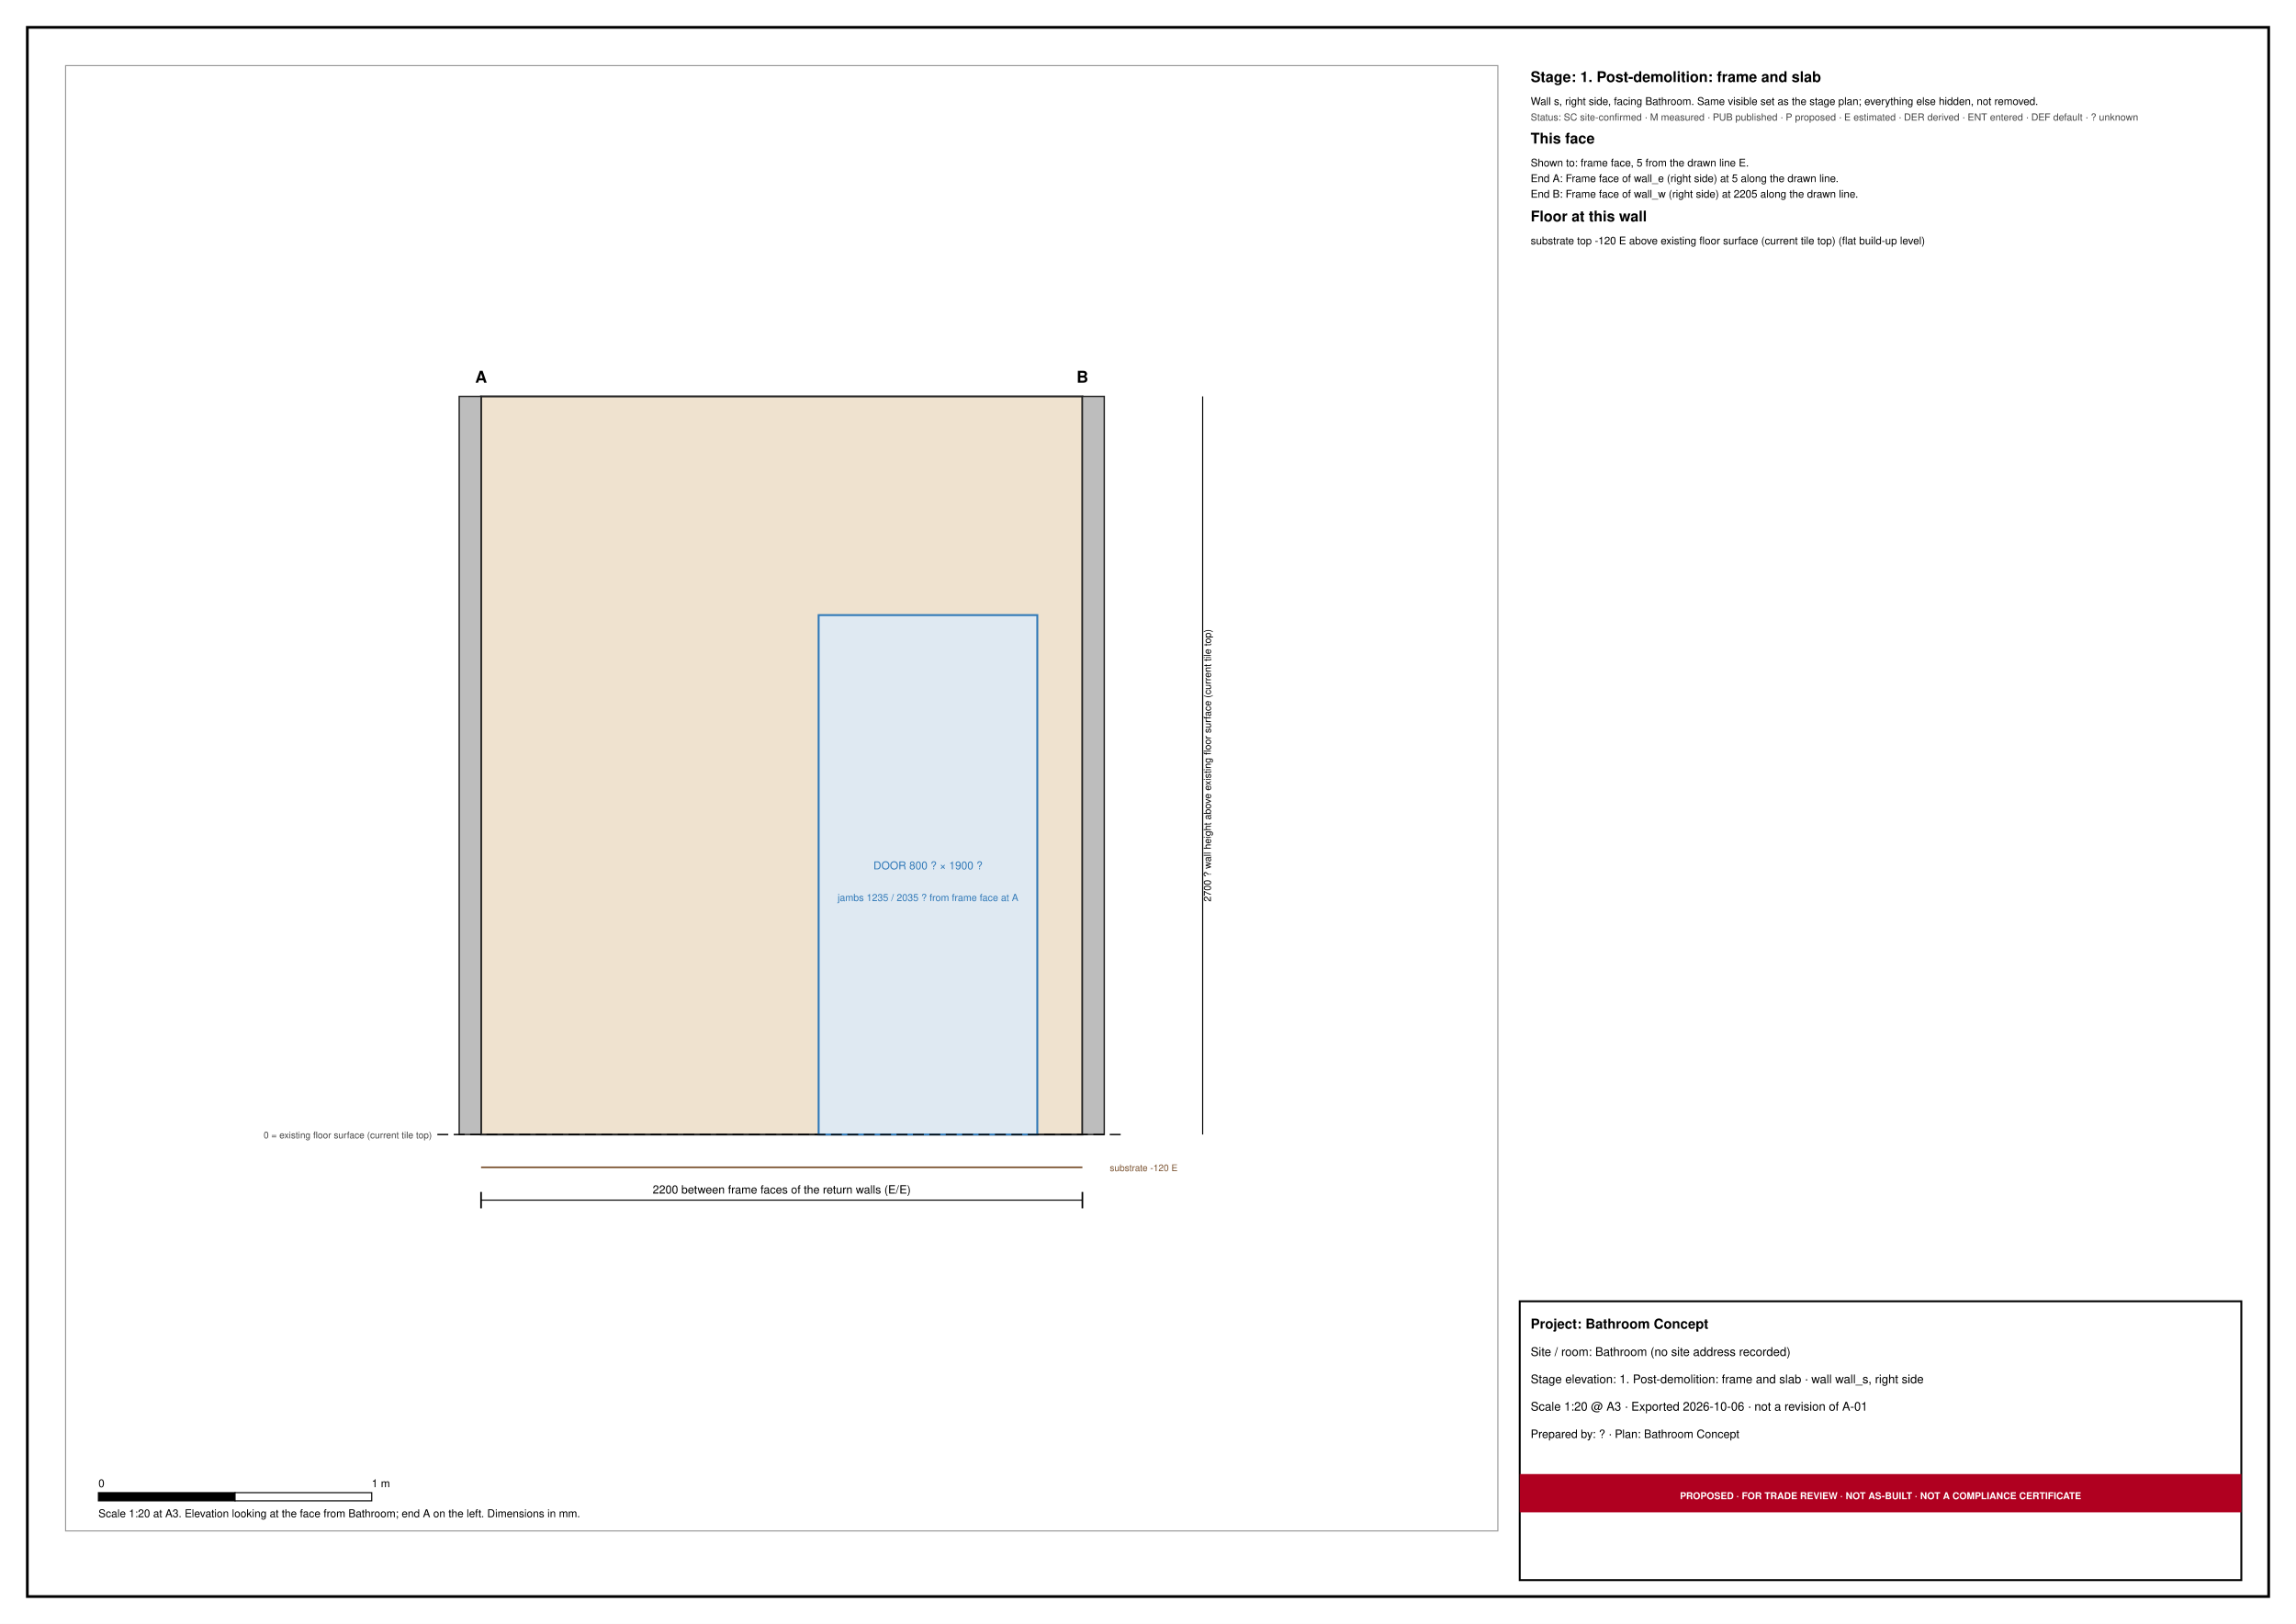
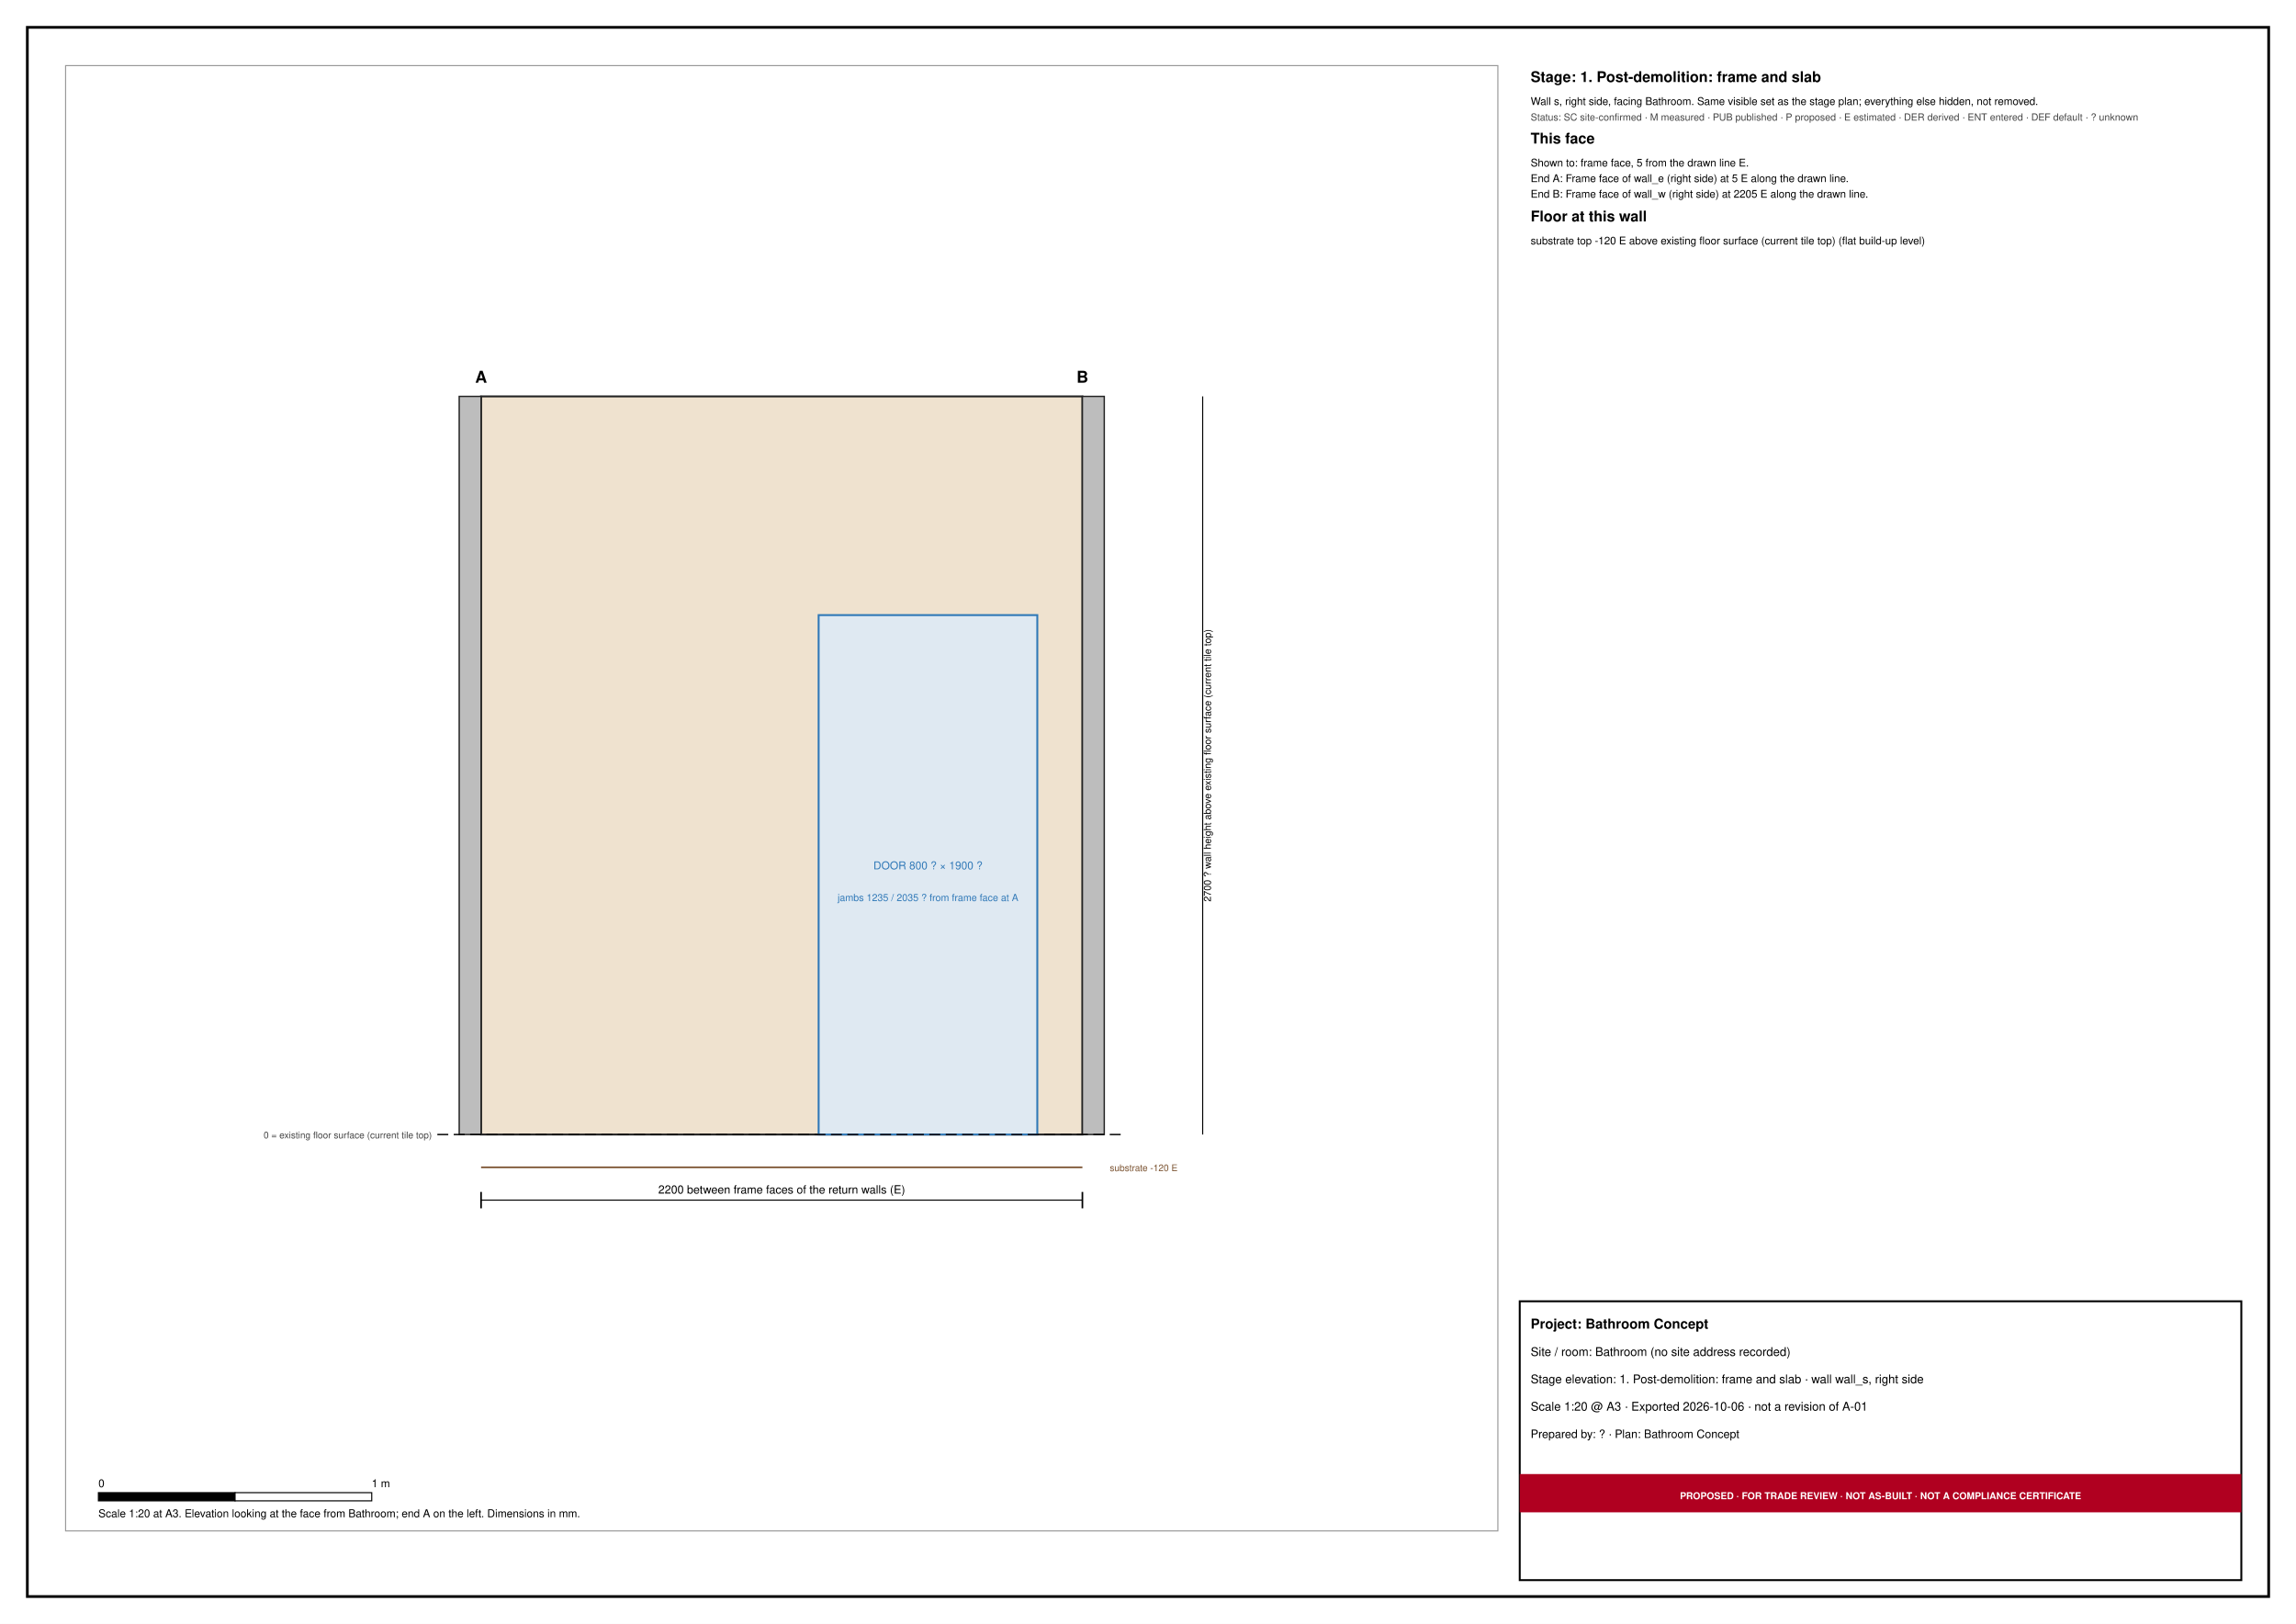
<svg xmlns="http://www.w3.org/2000/svg" width="420mm" height="297mm" viewBox="0 0 420 297" font-family="Helvetica, Arial, sans-serif" data-sheet="stage-elevation" data-wall="wall_s" data-side="right" data-scale="20">
  <rect width="420" height="297" fill="#fff" />
  <rect x="5" y="5" width="410" height="287" fill="none" stroke="#000" stroke-width="0.5" />
  <rect x="12" y="12" width="262" height="268" fill="none" stroke="#999" stroke-width="0.2" />
  <rect x="88" y="72.5" width="110" height="135" fill="#efe2cf" stroke="#222" stroke-width="0.35" data-element="wall:wall_s" />
  <rect x="84" y="72.5" width="4" height="135" fill="#bdbdbd" stroke="#222" stroke-width="0.25" />
  <rect x="198" y="72.5" width="4" height="135" fill="#bdbdbd" stroke="#222" stroke-width="0.25" />
  <text x="88" y="70" font-size="3" font-weight="bold" text-anchor="middle">A</text>
  <text x="198" y="70" font-size="3" font-weight="bold" text-anchor="middle">B</text>
  <rect x="149.75" y="112.5" width="40" height="95" fill="#dfe9f2" stroke="#2f78b7" stroke-width="0.35" data-element="opening:door_s" />
  <text x="169.75" y="159" font-size="2" text-anchor="middle" fill="#2f78b7">DOOR 800 ? × 1900 ?</text>
  <text x="169.75" y="164.8" font-size="1.8" text-anchor="middle" fill="#2f78b7">jambs 1235 / 2035 ? from frame face at A</text>
  <line x1="88" y1="213.5" x2="198" y2="213.5" stroke="#7a5230" stroke-width="0.3" data-element="room:bathroom:substrate" />
  <text x="203" y="214.2" font-size="1.7" fill="#7a5230">substrate -120 E</text>
  <line x1="80" y1="207.5" x2="206" y2="207.5" stroke="#000" stroke-width="0.25" stroke-dasharray="2 1" />
  <text x="79" y="208.2" font-size="1.7" text-anchor="end" fill="#444">0 = existing floor surface (current tile top)</text>
  <line x1="88" y1="219.5" x2="198" y2="219.5" stroke="#000" stroke-width="0.2" />
  <line x1="88" y1="218" x2="88" y2="221" stroke="#000" stroke-width="0.3" />
  <line x1="198" y1="218" x2="198" y2="221" stroke="#000" stroke-width="0.3" />
-   <text x="143" y="218.3" font-size="2.1" text-anchor="middle" data-dim="run">2200 between frame faces of the return walls (E/E)</text>
+   <text x="143" y="218.3" font-size="2.1" text-anchor="middle" data-dim="run">2200 between frame faces of the return walls (E)</text>
  <line x1="220" y1="207.5" x2="220" y2="72.5" stroke="#000" stroke-width="0.2" />
  <text x="221.5" y="140" font-size="1.8" transform="rotate(-90 221.5 140)" text-anchor="middle">2700 ? wall height above existing floor surface (current tile top)</text>
  <rect x="18" y="273" width="25" height="1.5" fill="#000" stroke="#000" stroke-width="0.2" />
  <rect x="43" y="273" width="25" height="1.5" fill="#fff" stroke="#000" stroke-width="0.2" />
  <text x="18" y="272" font-size="2">0</text>
  <text x="68" y="272" font-size="2">1 m</text>
  <text x="18" y="277.5" font-size="2">Scale 1:20 at A3. Elevation looking at the face from Bathroom; end A on the left. Dimensions in mm.</text>
  <text x="280" y="15" font-size="2.7" font-weight="bold">Stage: 1. Post-demolition: frame and slab</text>
  <text x="280" y="19.2" font-size="1.95">Wall s, right side, facing Bathroom. Same visible set as the stage plan; everything else hidden, not removed.</text>
  <text x="280" y="22.05" font-size="1.8" fill="#444">Status: SC site-confirmed · M measured · PUB published · P proposed · E estimated · DER derived · ENT entered · DEF default · ? unknown</text>
  <text x="280" y="26.25" font-size="2.7" font-weight="bold">This face</text>
  <text x="280" y="30.45" font-size="1.95">Shown to: frame face, 5 from the drawn line E.</text>
-   <text x="280" y="33.3" font-size="1.95">End A: Frame face of wall_e (right side) at 5 along the drawn line.</text>
-   <text x="280" y="36.15" font-size="1.95">End B: Frame face of wall_w (right side) at 2205 along the drawn line.</text>
+   <text x="280" y="33.3" font-size="1.95">End A: Frame face of wall_e (right side) at 5 E along the drawn line.</text>
+   <text x="280" y="36.15" font-size="1.95">End B: Frame face of wall_w (right side) at 2205 E along the drawn line.</text>
  <text x="280" y="40.5" font-size="2.7" font-weight="bold">Floor at this wall</text>
  <text x="280" y="44.7" font-size="1.95">substrate top -120 E above existing floor surface (current tile top) (flat build-up level)</text>
  <rect x="278" y="238" width="132" height="51" fill="none" stroke="#000" stroke-width="0.35" />
  <text x="280" y="243" font-size="2.5" font-weight="bold">Project: Bathroom Concept</text>
  <text x="280" y="248" font-size="2.2">Site / room: Bathroom (no site address recorded)</text>
  <text x="280" y="253" font-size="2.2">Stage elevation: 1. Post-demolition: frame and slab · wall wall_s, right side</text>
  <text x="280" y="258" font-size="2.2">Scale 1:20 @ A3 · Exported 2026-10-06 · not a revision of A-01</text>
  <text x="280" y="263" font-size="2.1">Prepared by: ? · Plan: Bathroom Concept</text>
  <text x="280" y="268" font-size="2" />
  <rect x="278" y="269.6" width="132" height="7" fill="#b00020" />
  <text x="344" y="274.2" font-size="1.75" text-anchor="middle" fill="#fff" font-weight="bold">PROPOSED · FOR TRADE REVIEW · NOT AS-BUILT · NOT A COMPLIANCE CERTIFICATE</text>
</svg>
